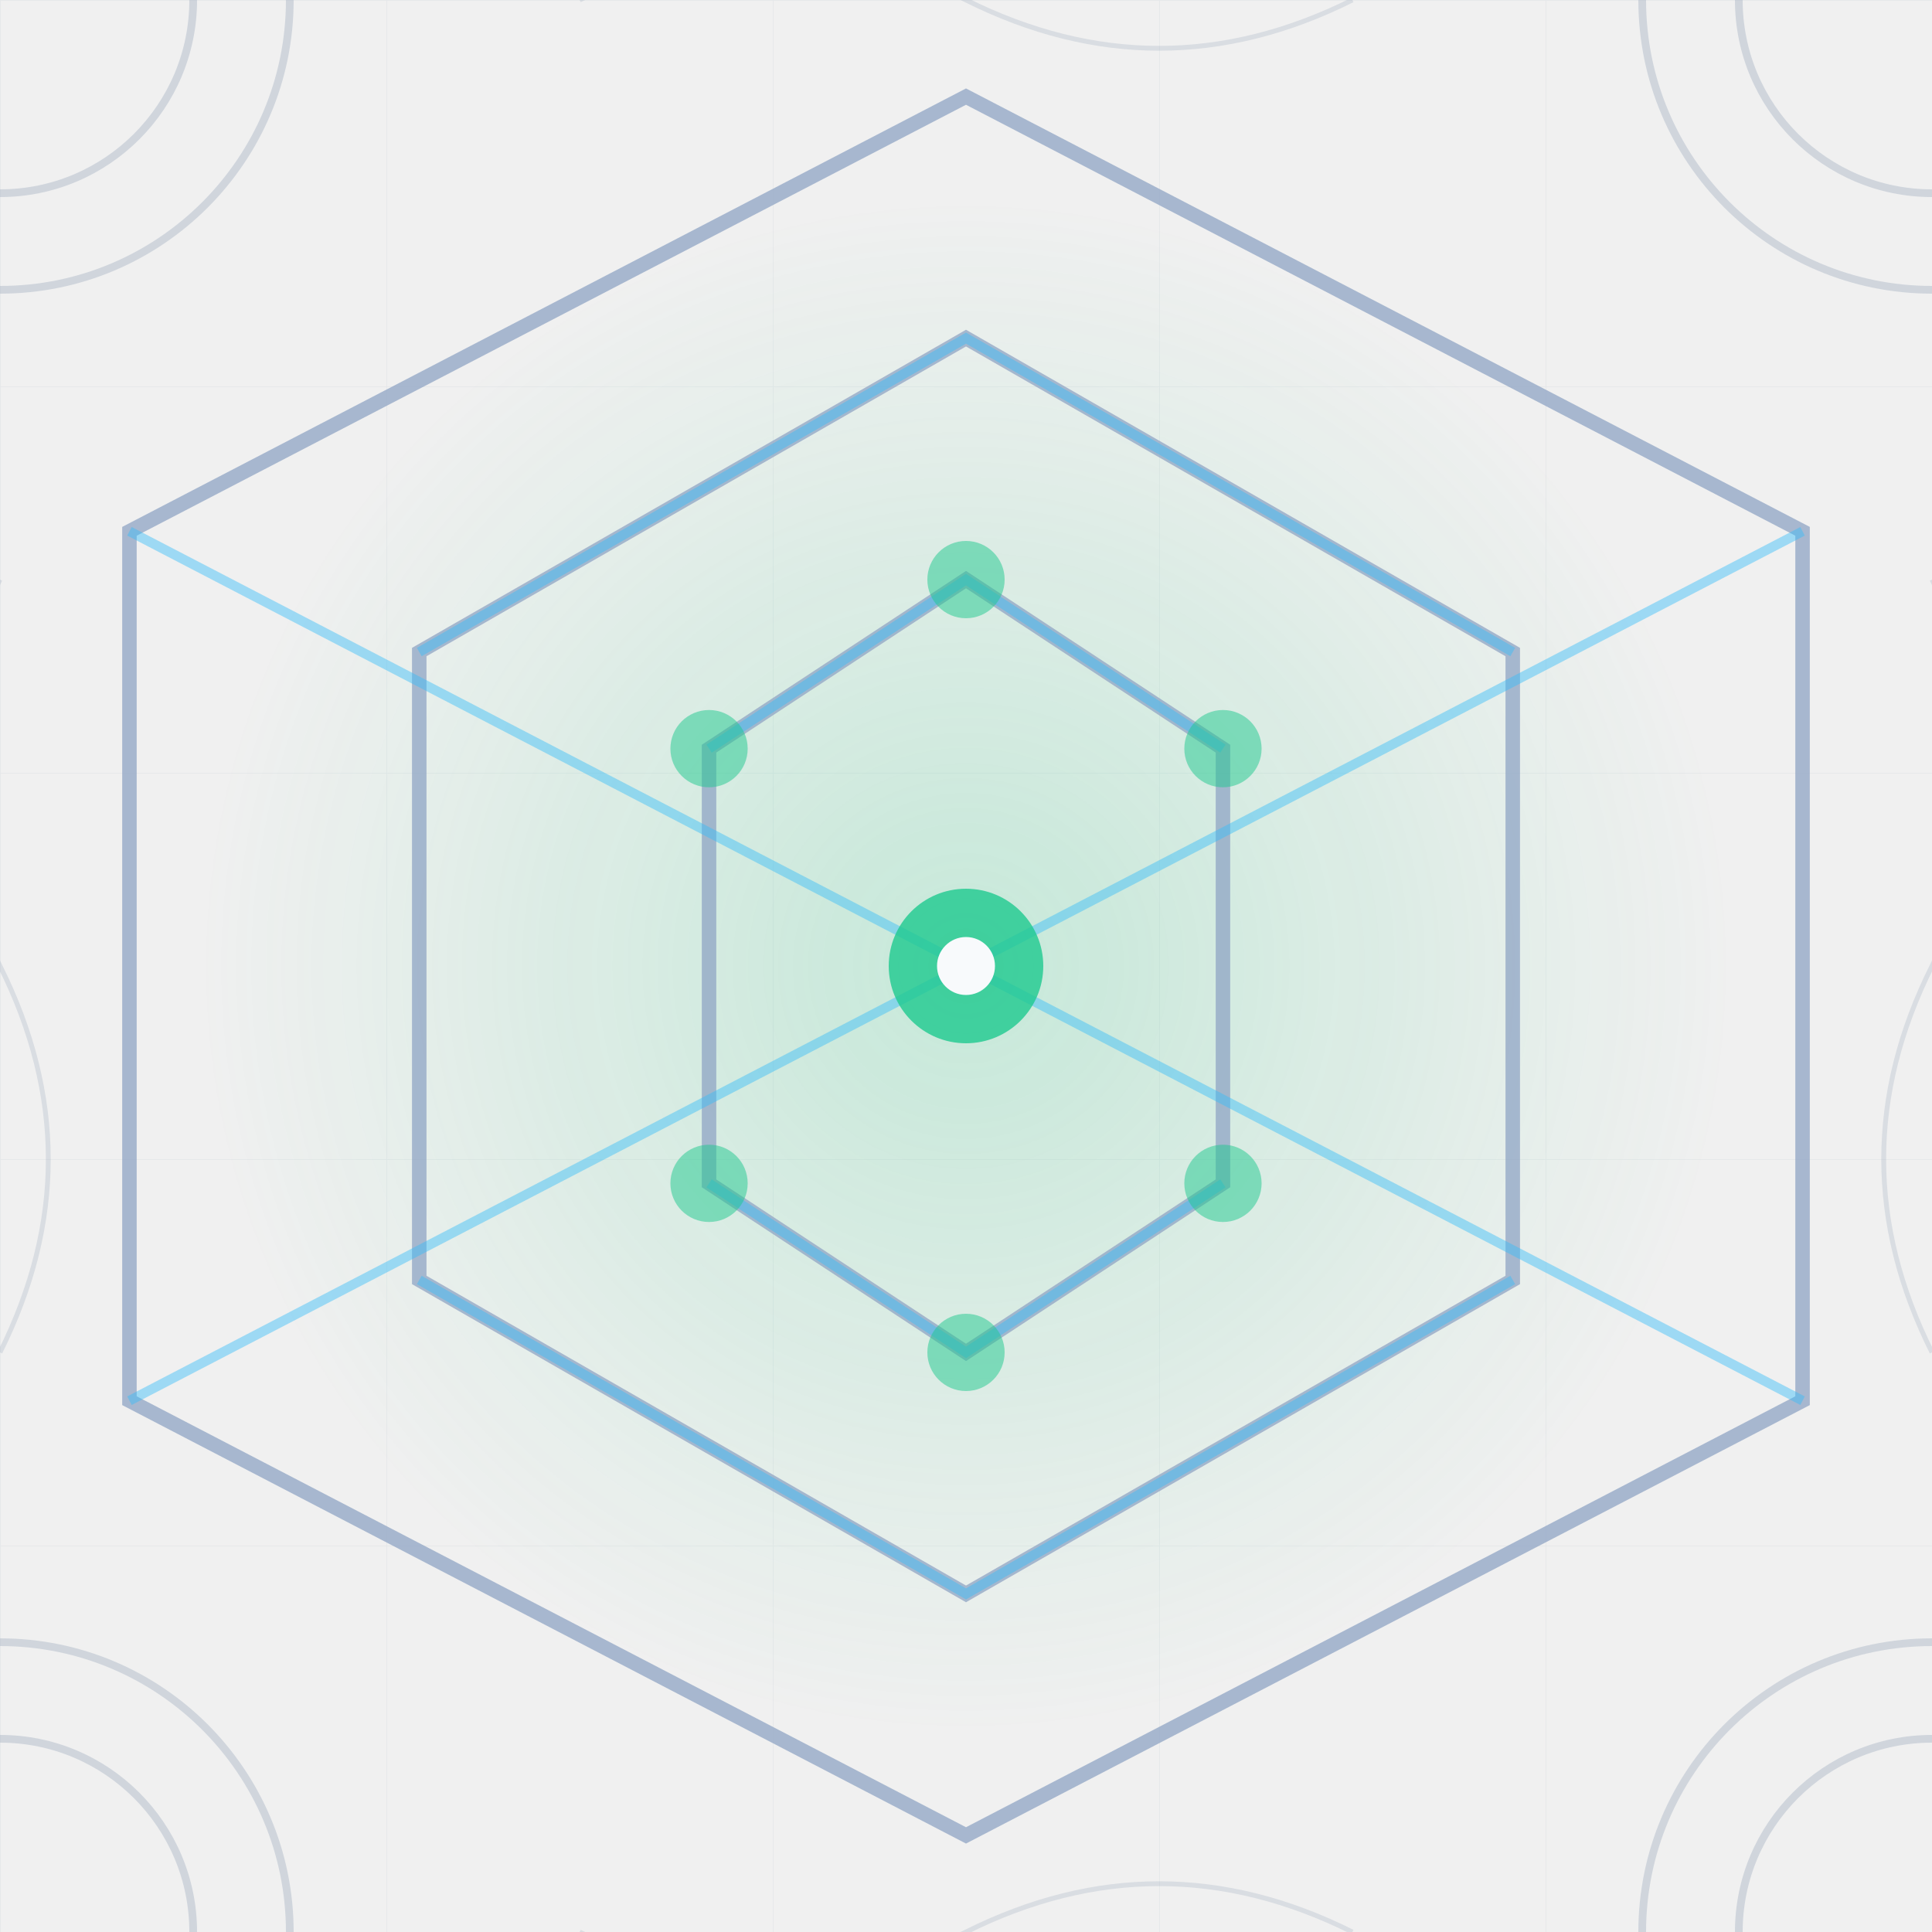
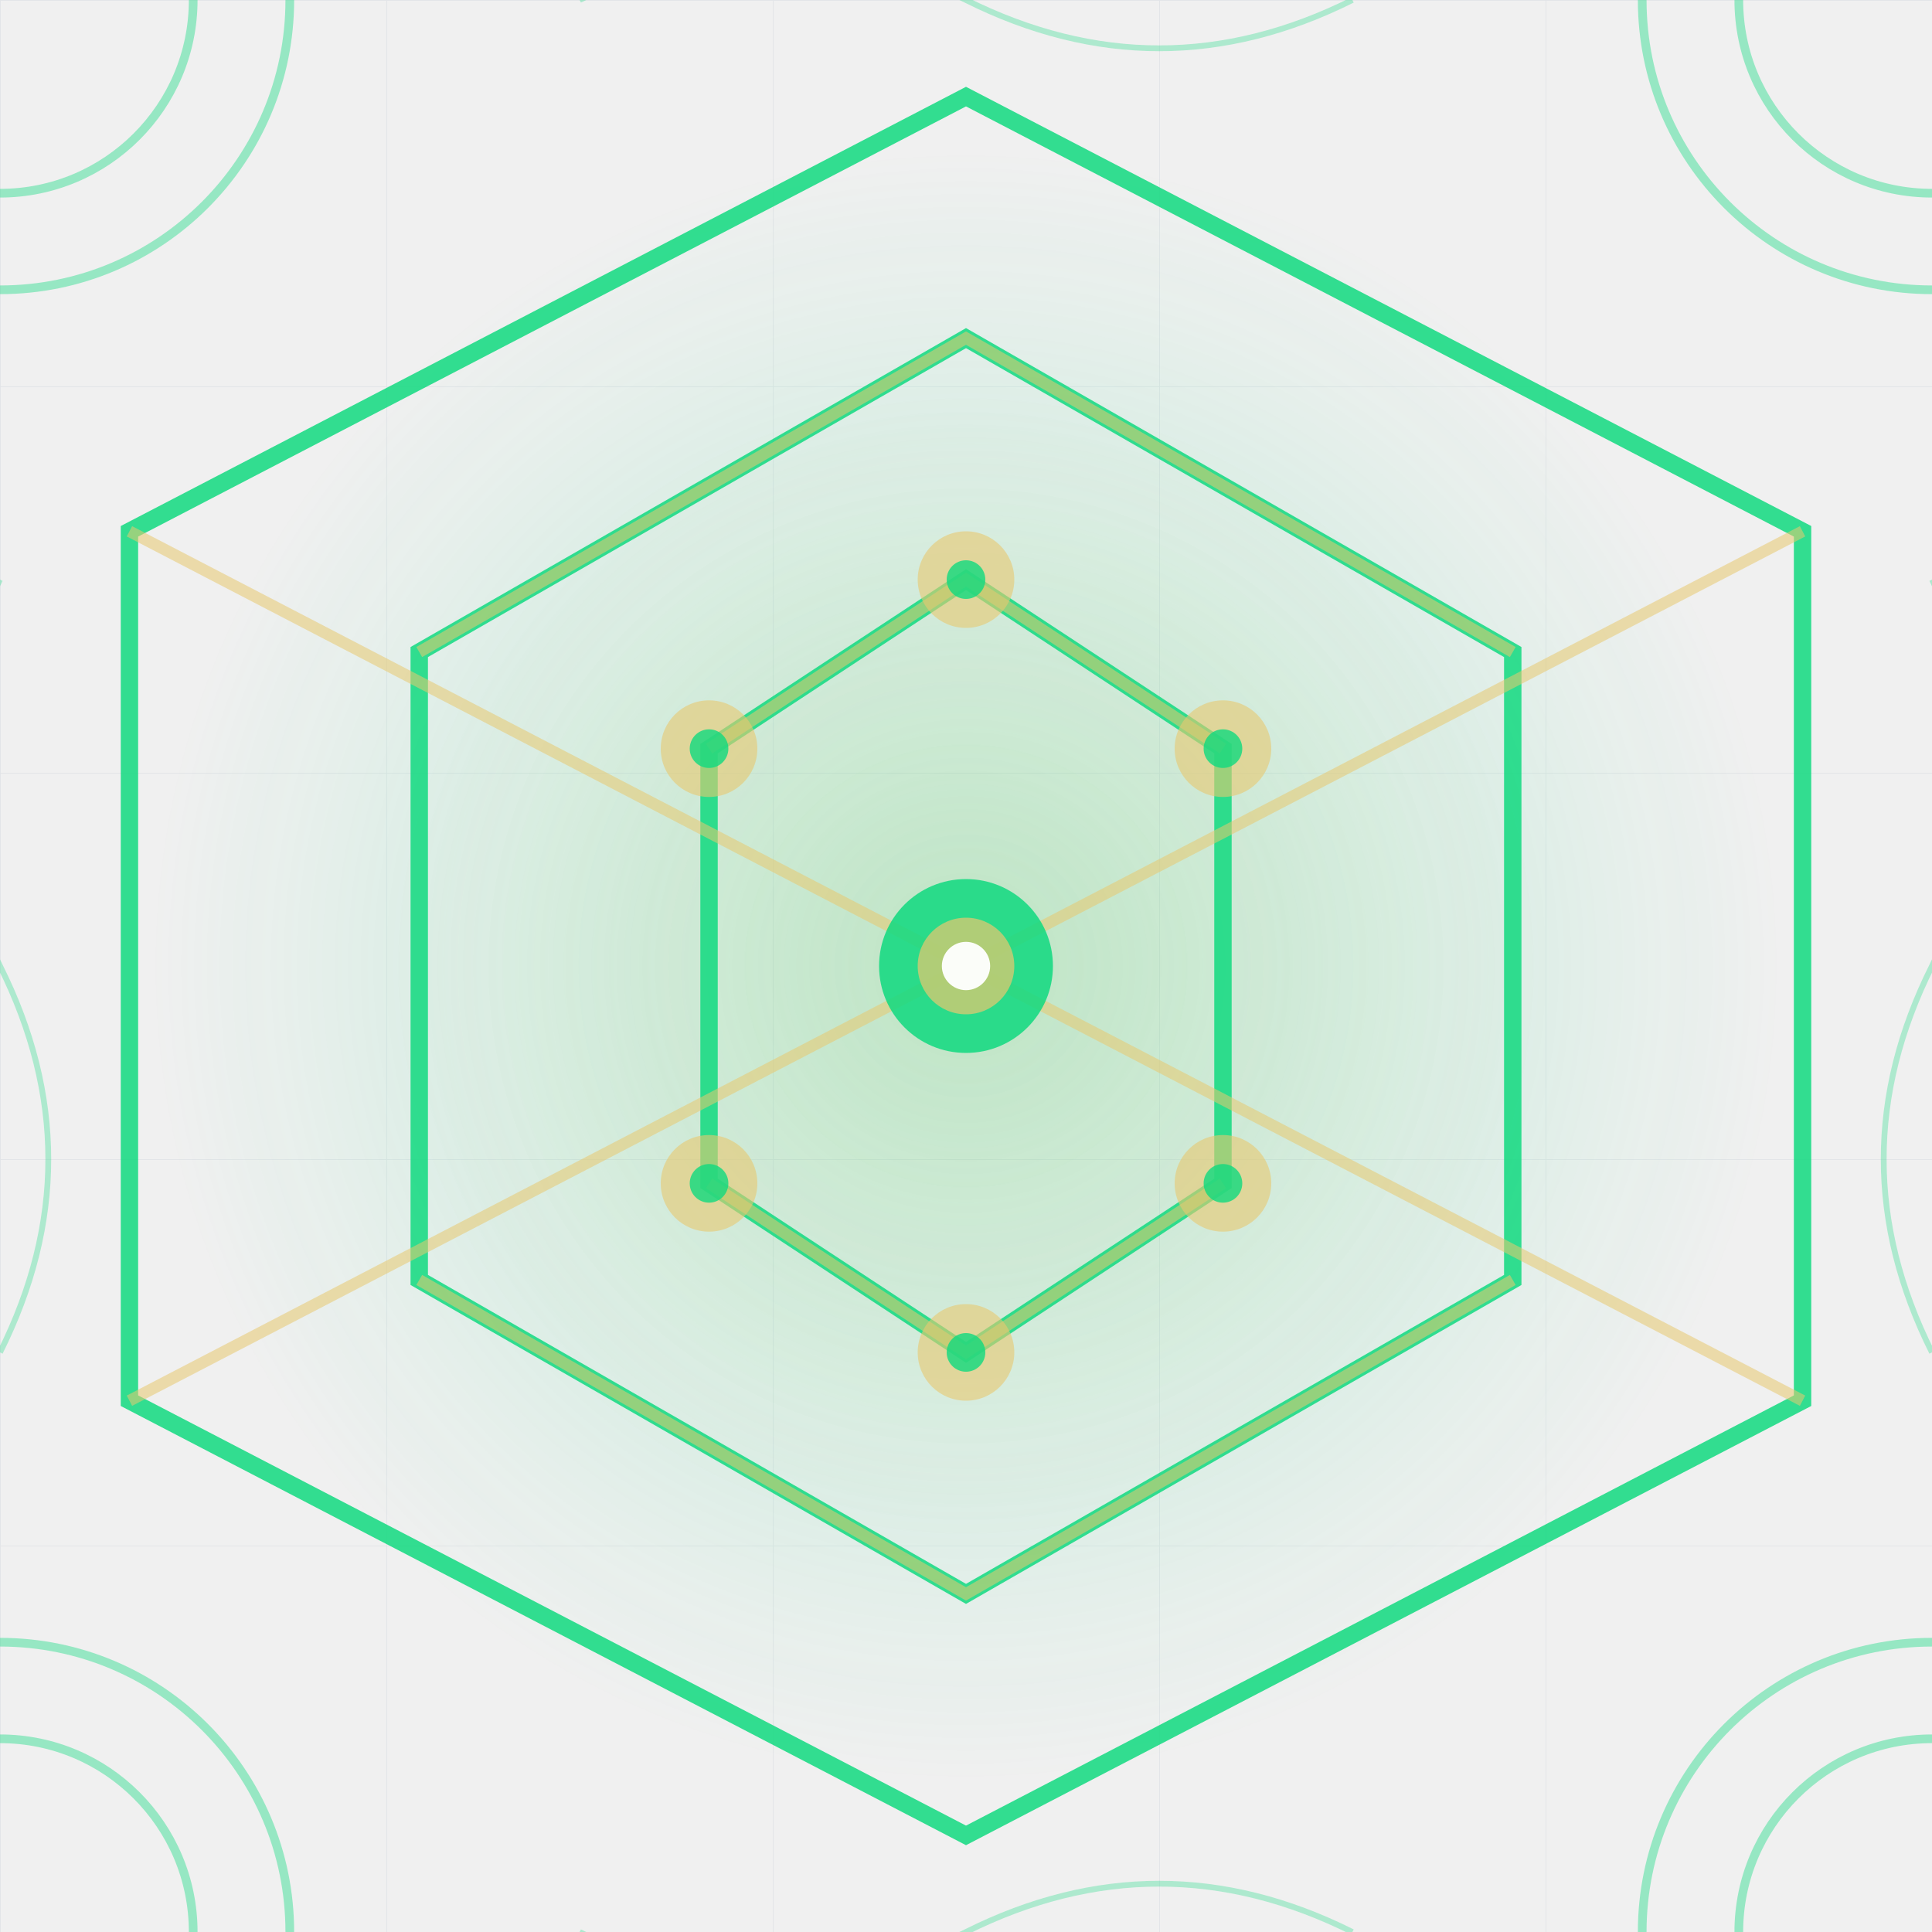
<svg xmlns="http://www.w3.org/2000/svg" width="200" height="200" viewBox="0 0 200 200" fill="none">
  <defs>
    <pattern id="grid" x="0" y="0" width="40" height="40" patternUnits="userSpaceOnUse">
-       <path d="M 40 0 L 0 0 0 40" fill="none" stroke="#94a3b8" stroke-width="0.15" opacity="0.12" />
+       <path d="M 40 0 L 0 0 0 40" fill="none" stroke="#94a3b8" stroke-width="0.15" opacity="0.15" />
    </pattern>
    <radialGradient id="centerGlow" cx="50%" cy="50%" r="50%">
-       <stop offset="0%" style="stop-color:#1ac87a;stop-opacity:0.2" />
-       <stop offset="100%" style="stop-color:#1ac87a;stop-opacity:0" />
+       <stop offset="0%" style="stop-color:#10d97f;stop-opacity:0.25" />
+       <stop offset="100%" style="stop-color:#10d97f;stop-opacity:0" />
+     </radialGradient>
+     <radialGradient id="accentGlow" cx="50%" cy="50%" r="50%">
+       <stop offset="0%" style="stop-color:#e8c870;stop-opacity:0.15" />
+       <stop offset="100%" style="stop-color:#e8c870;stop-opacity:0" />
    </radialGradient>
  </defs>
  <rect width="200" height="200" fill="url(#grid)" />
-   <circle cx="100" cy="100" r="80" fill="url(#centerGlow)" />
-   <g opacity="0.75" stroke="#8fa4c4" stroke-width="1.5" fill="none">
+   <circle cx="100" cy="100" r="85" fill="url(#centerGlow)" />
+   <circle cx="100" cy="100" r="60" fill="url(#accentGlow)" />
+   <g opacity="0.85" stroke="#10d97f" stroke-width="1.8" fill="none">
    <path d="M 100 10 L 186.6 55 L 186.6 145 L 100 190 L 13.4 145 L 13.4 55 Z" />
    <path d="M 100 35 L 156.6 67.5 L 156.6 132.5 L 100 165 L 43.4 132.5 L 43.4 67.5 Z" />
    <path d="M 100 60 L 126.6 77.5 L 126.6 122.5 L 100 140 L 73.4 122.5 L 73.4 77.5 Z" />
  </g>
-   <g opacity="0.45" stroke="#38bdf8" stroke-width="1" fill="none">
+   <g opacity="0.55" stroke="#e8c870" stroke-width="1.2" fill="none">
    <path d="M 13.4 55 L 100 100 L 186.6 55" />
    <path d="M 13.4 145 L 100 100 L 186.6 145" />
    <path d="M 43.4 67.5 L 100 35 L 156.6 67.5" />
    <path d="M 43.4 132.5 L 100 165 L 156.6 132.5" />
    <path d="M 73.4 77.5 L 100 60 L 126.6 77.5" />
    <path d="M 73.4 122.5 L 100 140 L 126.6 122.5" />
  </g>
-   <g opacity="0.35" stroke="#94a3b8" stroke-width="0.8" fill="none">
+   <g opacity="0.4" stroke="#10d97f" stroke-width="0.9" fill="none">
    <circle cx="0" cy="0" r="30" />
    <circle cx="0" cy="0" r="20" />
    <circle cx="200" cy="0" r="30" />
    <circle cx="200" cy="0" r="20" />
    <circle cx="0" cy="200" r="30" />
    <circle cx="0" cy="200" r="20" />
    <circle cx="200" cy="200" r="30" />
    <circle cx="200" cy="200" r="20" />
  </g>
  <g>
-     <circle cx="100" cy="100" r="8" fill="#1ec98e" fill-opacity="0.8" />
-     <circle cx="100" cy="100" r="3" fill="#f8fafc" />
-     <circle cx="126.6" cy="77.5" r="4" fill="#1ec98e" fill-opacity="0.5" />
-     <circle cx="126.6" cy="122.5" r="4" fill="#1ec98e" fill-opacity="0.5" />
-     <circle cx="100" cy="140" r="4" fill="#1ec98e" fill-opacity="0.5" />
-     <circle cx="73.4" cy="122.5" r="4" fill="#1ec98e" fill-opacity="0.5" />
-     <circle cx="73.4" cy="77.5" r="4" fill="#1ec98e" fill-opacity="0.5" />
-     <circle cx="100" cy="60" r="4" fill="#1ec98e" fill-opacity="0.5" />
+     <circle cx="100" cy="100" r="9" fill="#10d97f" fill-opacity="0.85" />
+     <circle cx="100" cy="100" r="5" fill="#e8c870" fill-opacity="0.7" />
+     <circle cx="100" cy="100" r="2.5" fill="#ffffff" fill-opacity="0.95" />
+     <circle cx="126.6" cy="77.5" r="5" fill="#e8c870" fill-opacity="0.6" />
+     <circle cx="126.6" cy="77.5" r="2" fill="#10d97f" fill-opacity="0.8" />
+     <circle cx="126.6" cy="122.5" r="5" fill="#e8c870" fill-opacity="0.6" />
+     <circle cx="126.6" cy="122.5" r="2" fill="#10d97f" fill-opacity="0.8" />
+     <circle cx="100" cy="140" r="5" fill="#e8c870" fill-opacity="0.6" />
+     <circle cx="100" cy="140" r="2" fill="#10d97f" fill-opacity="0.8" />
+     <circle cx="73.4" cy="122.5" r="5" fill="#e8c870" fill-opacity="0.6" />
+     <circle cx="73.4" cy="122.5" r="2" fill="#10d97f" fill-opacity="0.8" />
+     <circle cx="73.4" cy="77.5" r="5" fill="#e8c870" fill-opacity="0.6" />
+     <circle cx="73.4" cy="77.5" r="2" fill="#10d97f" fill-opacity="0.8" />
+     <circle cx="100" cy="60" r="5" fill="#e8c870" fill-opacity="0.6" />
+     <circle cx="100" cy="60" r="2" fill="#10d97f" fill-opacity="0.8" />
  </g>
-   <g opacity="0.25" stroke="#94a3b8" stroke-width="0.5" fill="none">
+   <g opacity="0.3" stroke="#10d97f" stroke-width="0.6" fill="none">
    <path d="M 60 0 Q 80 -10, 100 0 Q 120 10, 140 0" />
    <path d="M 60 200 Q 80 210, 100 200 Q 120 190, 140 200" />
    <path d="M 0 60 Q -10 80, 0 100 Q 10 120, 0 140" />
    <path d="M 200 60 Q 210 80, 200 100 Q 190 120, 200 140" />
  </g>
</svg>
